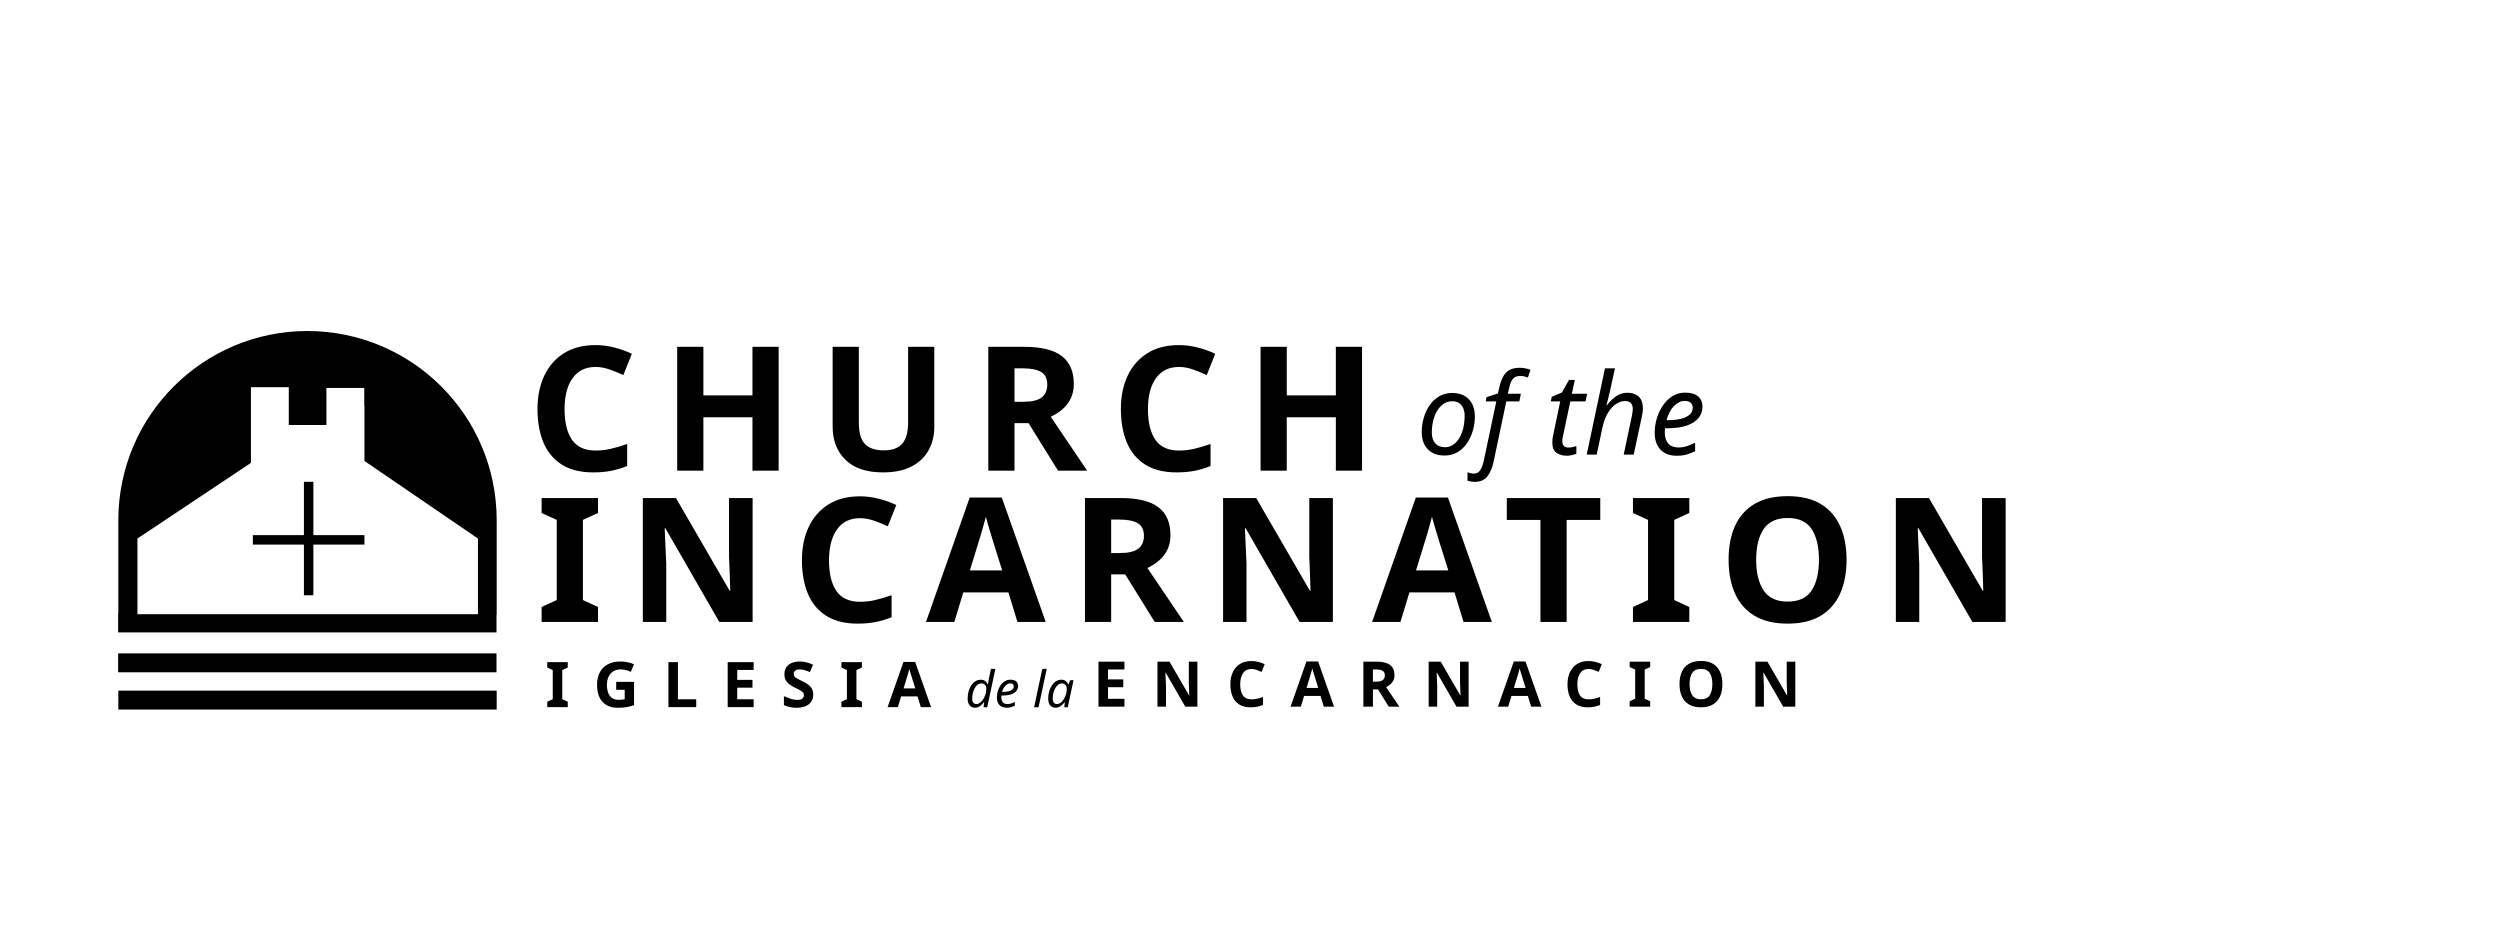
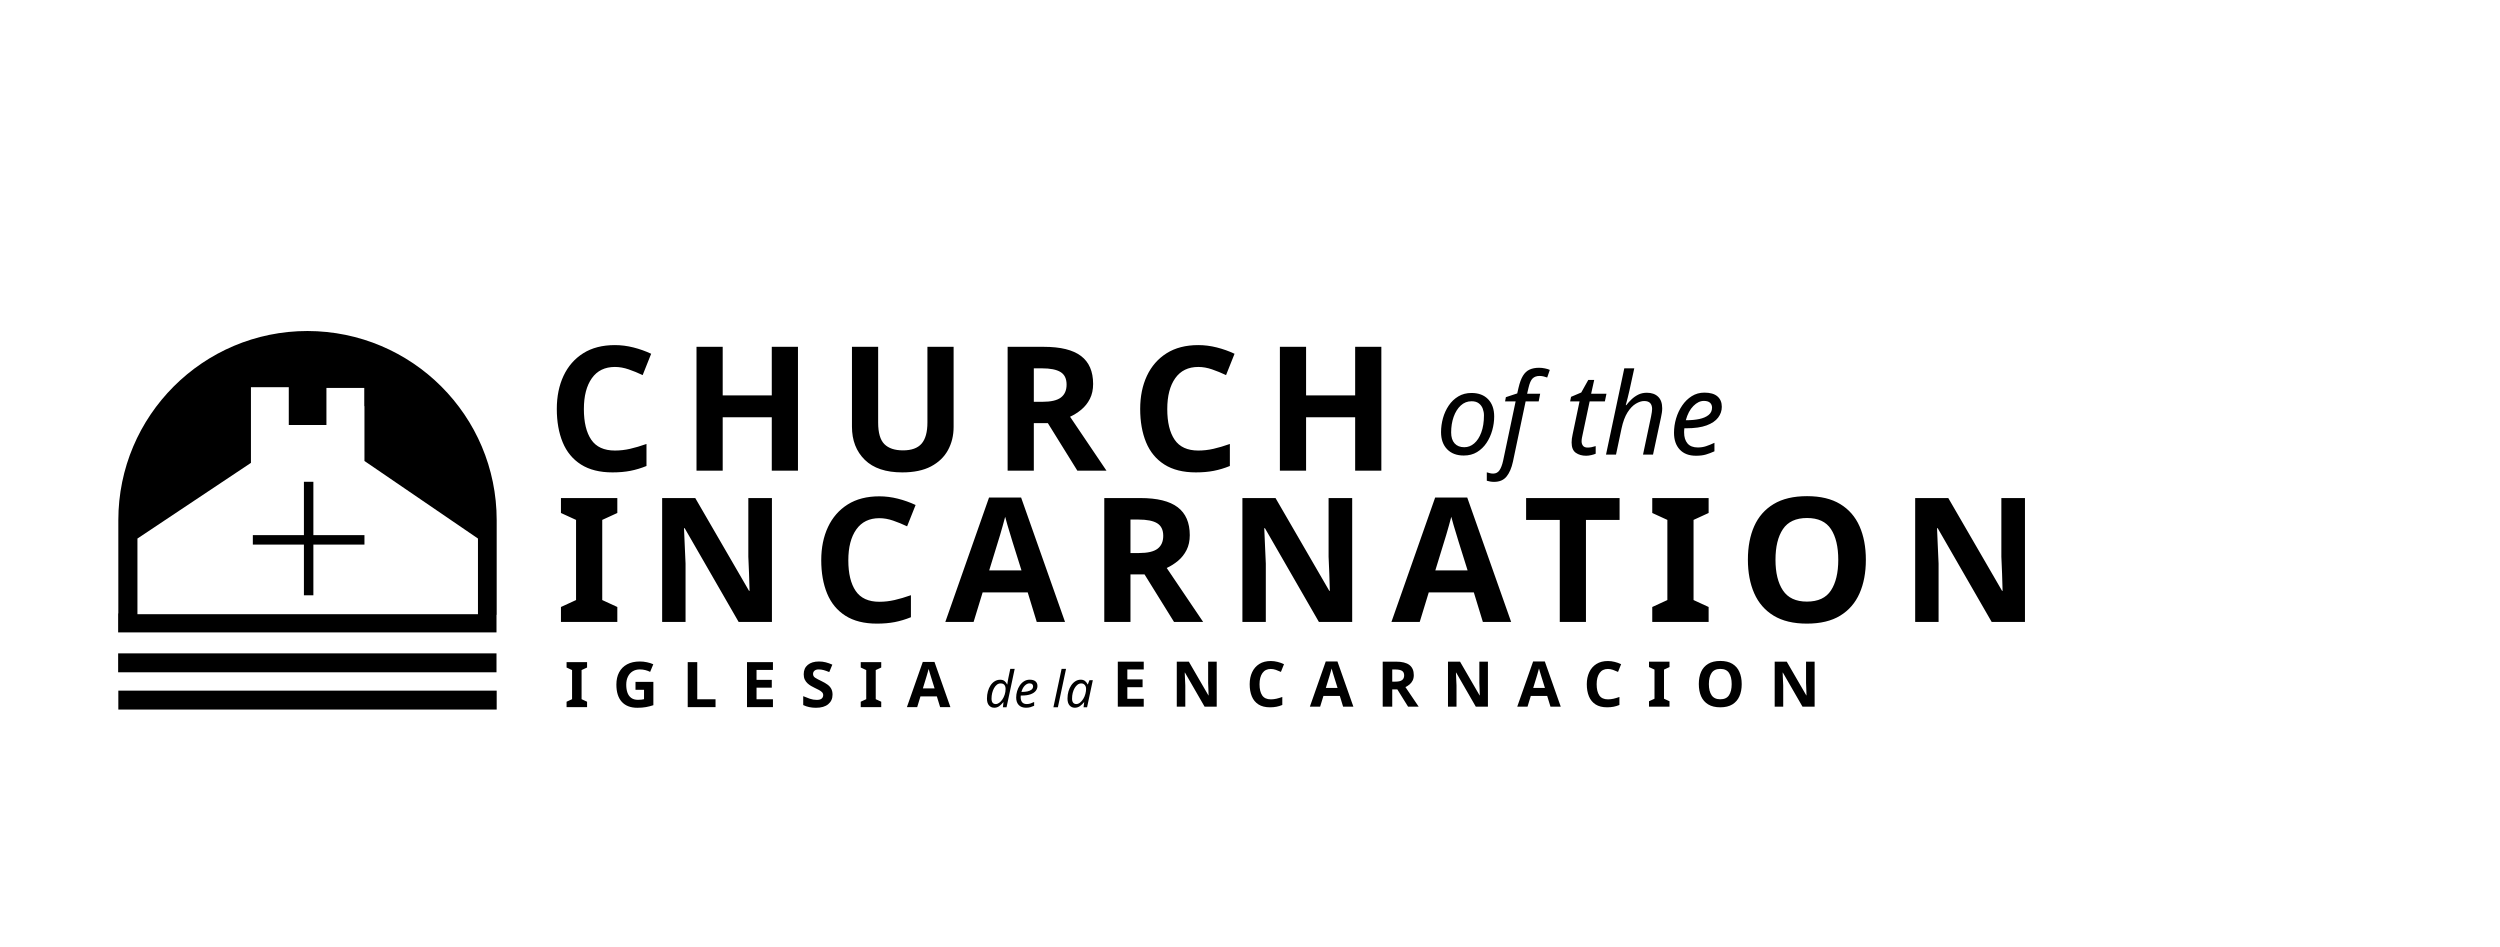
- <svg xmlns="http://www.w3.org/2000/svg" version="1.1" id="svg66" xml:space="preserve" width="2114" height="800" viewBox="0 0 2114 800">
+ <svg xmlns="http://www.w3.org/2000/svg" viewBox="0 0 2114 800" height="800" width="2114" xml:space="preserve" id="svg66" version="1.1">
  <defs id="defs70">
-     <clipPath clipPathUnits="userSpaceOnUse" id="clipPath86">
-       <path d="M 0,600 H 1590 V 0 H 0 Z" id="path84" />
+     <clipPath id="clipPath86" clipPathUnits="userSpaceOnUse">
+       <path id="path84" d="M 0,600 H 1590 V 0 H 0 Z" />
    </clipPath>
  </defs>
-   <g id="g74" transform="matrix(1.333333,0,0,-1.333333,0,800)">
-     <text transform="scale(1,-1)" style="font-style:italic;font-variant:normal;font-weight:500;font-stretch:normal;font-size:72px;font-family:'Cormorant Garamond';-inkscape-font-specification:'Cormorant Garamond, Medium Italic';font-variant-ligatures:normal;font-variant-caps:normal;font-variant-numeric:normal;font-variant-east-asian:normal;writing-mode:lr-tb;fill:#000000;fill-opacity:1;fill-rule:nonzero;stroke:none" id="text104" x="898.207" y="-311.685">
-       <tspan x="898.207" id="tspan102" y="-311.685">of the</tspan>
+   <g transform="matrix(1.333333,0,0,-1.333333,0,800)" id="g74">
+     <text transform="scale(1,-1)" y="-311.685" x="910.456" id="text104" style="font-style:italic;font-variant:normal;font-weight:500;font-stretch:normal;font-size:72px;font-family:'Cormorant Garamond';-inkscape-font-specification:'Cormorant Garamond, Medium Italic';font-variant-ligatures:normal;font-variant-caps:normal;font-variant-numeric:normal;font-variant-east-asian:normal;writing-mode:lr-tb;fill:#000000;fill-opacity:1;fill-rule:nonzero;stroke:none">
+       <tspan y="-311.685" id="tspan102" x="910.456">of the</tspan>
    </text>
-     <text xml:space="preserve" style="font-style:normal;font-weight:normal;font-size:30px;line-height:1;font-family:sans-serif;letter-spacing:15px;fill:#000000;fill-opacity:1;stroke:none;stroke-width:0.75" x="334.5" y="-301.5" id="text935" transform="scale(1,-1)">
-       <tspan x="334.5" y="-301.5" style="font-style:normal;font-variant:normal;font-weight:bold;font-stretch:normal;font-size:110px;font-family:'Cormorant Garamond';-inkscape-font-specification:'Cormorant Garamond, Bold';font-variant-ligatures:discretionary-ligatures;font-variant-caps:normal;font-variant-numeric:normal;font-variant-east-asian:normal;stroke-width:0.75" id="tspan937">CHURCH</tspan>
+     <text transform="scale(1,-1)" id="text935" y="-301.5" x="346.749" style="font-style:normal;font-weight:normal;font-size:30px;line-height:1;font-family:sans-serif;letter-spacing:15px;fill:#000000;fill-opacity:1;stroke:none;stroke-width:0.75" xml:space="preserve">
+       <tspan id="tspan937" style="font-style:normal;font-variant:normal;font-weight:bold;font-stretch:normal;font-size:110px;font-family:'Cormorant Garamond';-inkscape-font-specification:'Cormorant Garamond, Bold';font-variant-ligatures:discretionary-ligatures;font-variant-caps:normal;font-variant-numeric:normal;font-variant-east-asian:normal;stroke-width:0.75" y="-301.5" x="346.749">CHURCH</tspan>
    </text>
-     <text id="text935-3" y="-151.535" x="345.79" style="font-style:normal;font-weight:normal;font-size:40px;line-height:1;font-family:sans-serif;letter-spacing:15px;fill:#000000;fill-opacity:1;stroke:none;stroke-width:0.75" xml:space="preserve" transform="scale(1,-1)">
-       <tspan id="tspan937-7" style="font-style:normal;font-variant:normal;font-weight:bold;font-stretch:normal;font-size:40px;font-family:'Cormorant Garamond';-inkscape-font-specification:'Cormorant Garamond, Bold';font-variant-ligatures:discretionary-ligatures;font-variant-caps:normal;font-variant-numeric:normal;font-variant-east-asian:normal;stroke-width:0.75" y="-151.535" x="345.79">IGLESIA</tspan>
+     <text transform="scale(1,-1)" xml:space="preserve" style="font-style:normal;font-weight:normal;font-size:40px;line-height:1;font-family:sans-serif;letter-spacing:15px;fill:#000000;fill-opacity:1;stroke:none;stroke-width:0.75" x="358.039" y="-151.535" id="text935-3">
+       <tspan x="358.039" y="-151.535" style="font-style:normal;font-variant:normal;font-weight:bold;font-stretch:normal;font-size:40px;font-family:'Cormorant Garamond';-inkscape-font-specification:'Cormorant Garamond, Bold';font-variant-ligatures:discretionary-ligatures;font-variant-caps:normal;font-variant-numeric:normal;font-variant-east-asian:normal;stroke-width:0.75" id="tspan937-7">IGLESIA</tspan>
    </text>
-     <text xml:space="preserve" style="font-style:normal;font-weight:normal;font-size:40px;line-height:1;font-family:sans-serif;letter-spacing:15px;fill:#000000;fill-opacity:1;stroke:none;stroke-width:0.75" x="693.067" y="-151.828" id="text935-3-7" transform="scale(1,-1)">
-       <tspan x="693.067" y="-151.828" style="font-style:normal;font-variant:normal;font-weight:bold;font-stretch:normal;font-size:40px;font-family:'Cormorant Garamond';-inkscape-font-specification:'Cormorant Garamond, Bold';font-variant-ligatures:discretionary-ligatures;font-variant-caps:normal;font-variant-numeric:normal;font-variant-east-asian:normal;stroke-width:0.75" id="tspan937-7-6">ENCARNACION</tspan>
+     <text transform="scale(1,-1)" id="text935-3-7" y="-151.828" x="705.317" style="font-style:normal;font-weight:normal;font-size:40px;line-height:1;font-family:sans-serif;letter-spacing:15px;fill:#000000;fill-opacity:1;stroke:none;stroke-width:0.75" xml:space="preserve">
+       <tspan id="tspan937-7-6" style="font-style:normal;font-variant:normal;font-weight:bold;font-stretch:normal;font-size:40px;font-family:'Cormorant Garamond';-inkscape-font-specification:'Cormorant Garamond, Bold';font-variant-ligatures:discretionary-ligatures;font-variant-caps:normal;font-variant-numeric:normal;font-variant-east-asian:normal;stroke-width:0.75" y="-151.828" x="705.317">ENCARNACION</tspan>
    </text>
-     <text y="-151.471" x="612.152" id="text104-2" style="font-style:italic;font-variant:normal;font-weight:500;font-stretch:normal;font-size:32px;font-family:'Cormorant Garamond';-inkscape-font-specification:'Cormorant Garamond, Medium Italic';font-variant-ligatures:normal;font-variant-caps:normal;font-variant-numeric:normal;font-variant-east-asian:normal;writing-mode:lr-tb;fill:#000000;fill-opacity:1;fill-rule:nonzero;stroke:none;stroke-width:1" transform="scale(1,-1)">
-       <tspan y="-151.471" id="tspan102-4" x="612.152" style="font-size:32px;stroke-width:1">de la</tspan>
+     <text transform="scale(1,-1)" style="font-style:italic;font-variant:normal;font-weight:500;font-stretch:normal;font-size:32px;font-family:'Cormorant Garamond';-inkscape-font-specification:'Cormorant Garamond, Medium Italic';font-variant-ligatures:normal;font-variant-caps:normal;font-variant-numeric:normal;font-variant-east-asian:normal;writing-mode:lr-tb;fill:#000000;fill-opacity:1;fill-rule:nonzero;stroke:none;stroke-width:1" id="text104-2" x="624.401" y="-151.471">
+       <tspan style="font-size:32px;stroke-width:1" x="624.401" id="tspan102-4" y="-151.471">de la</tspan>
    </text>
-     <rect x="75.045" y="-161.998" class="st0" width="239.955" height="11.998" id="rect4" style="fill:#000000;stroke-width:1.2" transform="scale(1,-1)" />
-     <rect x="74.925" y="-185.633" class="st0" width="239.955" height="11.998" id="rect6" style="fill:#000000;stroke-width:1.2" transform="scale(1,-1)" />
-     <path class="st0" d="m 195.022,390.075 c -66.228,0 -119.978,-53.75 -119.978,-119.978 V 210.949 H 74.925 V 198.951 H 314.88 v 11.158 h 0.12 v 59.989 c 0,66.228 -53.63,119.858 -119.978,119.978 z M 303.122,210.469 H 87.163 v 47.991 l 71.987,47.991 v 47.991 h 23.995 v -23.995 h 23.876 v 23.516 h 23.995 v -11.518 h 0.12 v -34.793 l 71.987,-49.191 z" id="path8" style="fill:#000000;stroke-width:1.2" />
-     <polygon class="st0" points="130,113.2 130,108.2 103,108.2 103,80 98,80 98,108.2 71,108.2 71,113.2 98,113.2 98,140 103,140 103,113.2 " id="polygon10" style="fill:#000000" transform="matrix(1.199775,0,0,-1.199775,75.16495,390.4349)" />
-     <text id="text935-33" y="-205.588" x="339.99" style="font-style:normal;font-weight:normal;font-size:30px;line-height:1;font-family:sans-serif;letter-spacing:15px;fill:#000000;fill-opacity:1;stroke:none;stroke-width:0.75" xml:space="preserve" transform="scale(1,-1)">
-       <tspan id="tspan937-5" style="font-style:normal;font-variant:normal;font-weight:bold;font-stretch:normal;font-size:110px;font-family:'Cormorant Garamond';-inkscape-font-specification:'Cormorant Garamond, Bold';font-variant-ligatures:discretionary-ligatures;font-variant-caps:normal;font-variant-numeric:normal;font-variant-east-asian:normal;stroke-width:0.75" y="-205.588" x="339.99">INCARNATION</tspan>
+     <rect transform="scale(1,-1)" style="fill:#000000;stroke-width:1.2" id="rect4" height="11.998" width="239.955" class="st0" y="-161.998" x="75.045" />
+     <rect transform="scale(1,-1)" style="fill:#000000;stroke-width:1.2" id="rect6" height="11.998" width="239.955" class="st0" y="-185.633" x="74.925" />
+     <path style="fill:#000000;stroke-width:1.2" id="path8" d="m 195.022,390.075 c -66.228,0 -119.978,-53.75 -119.978,-119.978 V 210.949 H 74.925 V 198.951 H 314.88 v 11.158 h 0.12 v 59.989 c 0,66.228 -53.63,119.858 -119.978,119.978 z M 303.122,210.469 H 87.163 v 47.991 l 71.987,47.991 v 47.991 h 23.995 v -23.995 h 23.876 v 23.516 h 23.995 v -11.518 h 0.12 v -34.793 l 71.987,-49.191 z" class="st0" />
+     <polygon transform="matrix(1.199775,0,0,-1.199775,75.16495,390.4349)" style="fill:#000000" id="polygon10" points="130,113.2 130,108.2 103,108.2 103,80 98,80 98,108.2 71,108.2 71,113.2 98,113.2 98,140 103,140 103,113.2 " class="st0" />
+     <text transform="scale(1,-1)" xml:space="preserve" style="font-style:normal;font-weight:normal;font-size:30px;line-height:1;font-family:sans-serif;letter-spacing:15px;fill:#000000;fill-opacity:1;stroke:none;stroke-width:0.75" x="352.239" y="-205.588" id="text935-33">
+       <tspan x="352.239" y="-205.588" style="font-style:normal;font-variant:normal;font-weight:bold;font-stretch:normal;font-size:110px;font-family:'Cormorant Garamond';-inkscape-font-specification:'Cormorant Garamond, Bold';font-variant-ligatures:discretionary-ligatures;font-variant-caps:normal;font-variant-numeric:normal;font-variant-east-asian:normal;stroke-width:0.75" id="tspan937-5">INCARNATION</tspan>
    </text>
  </g>
</svg>
